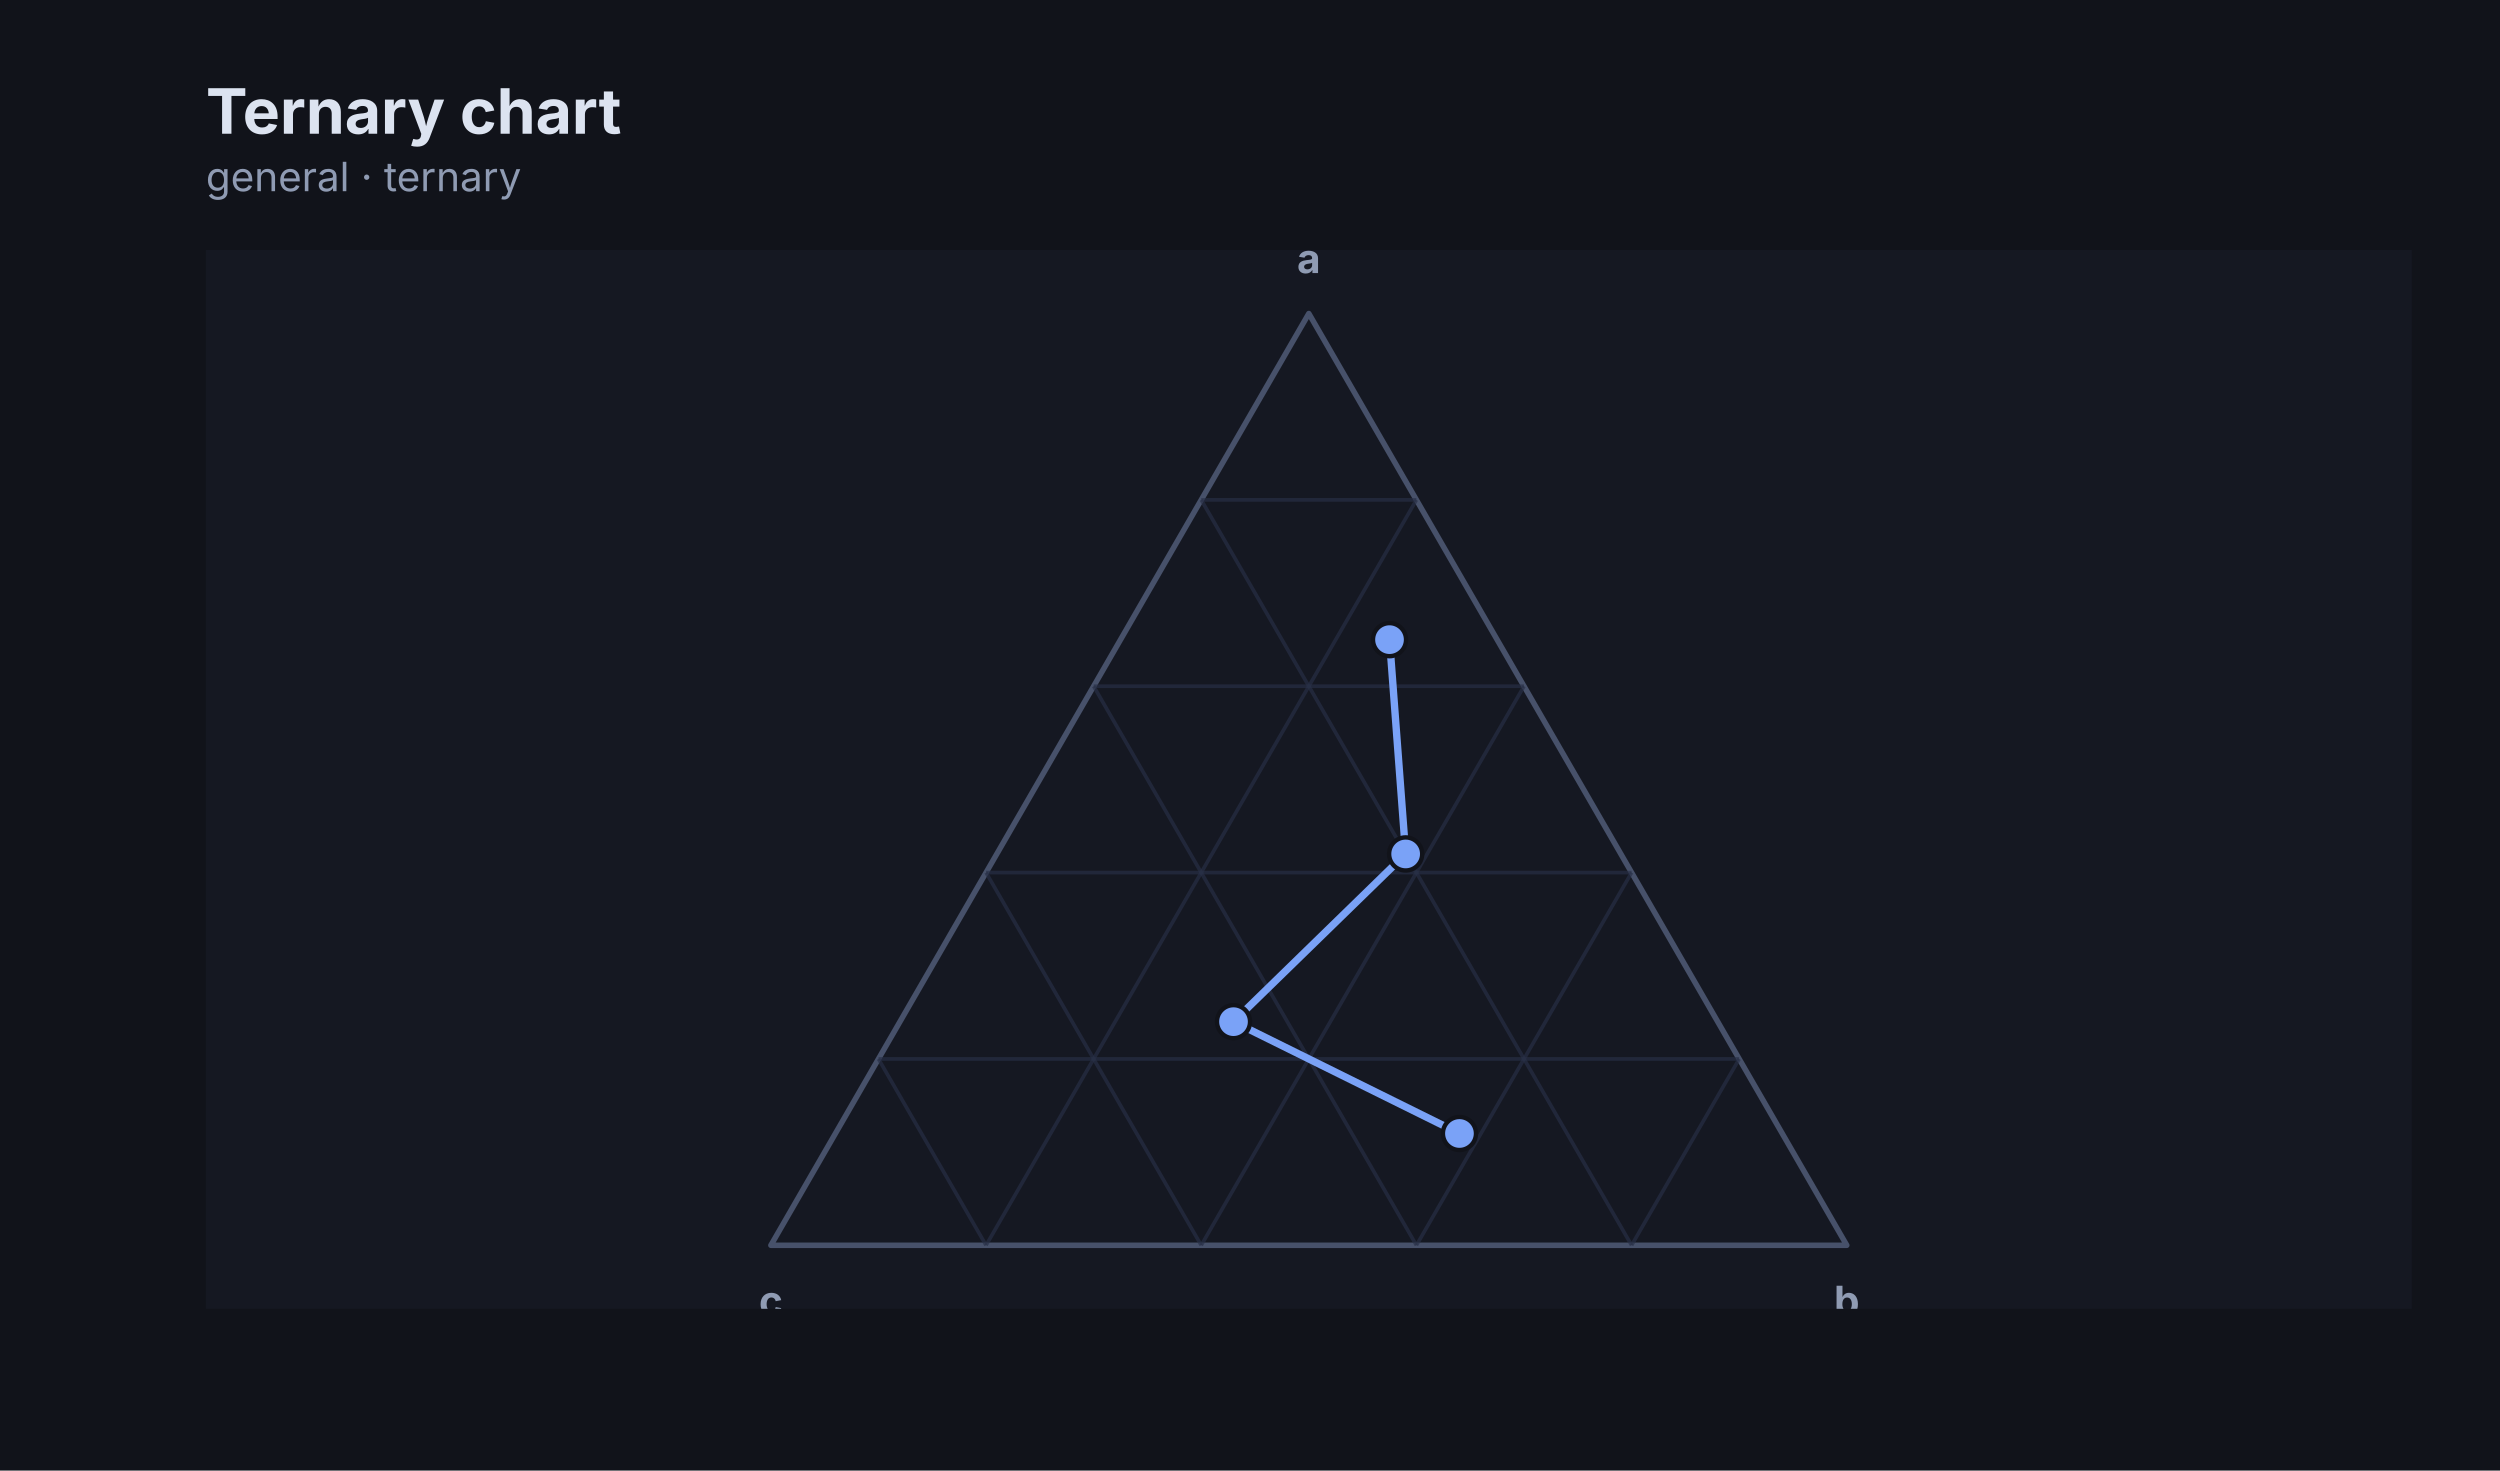
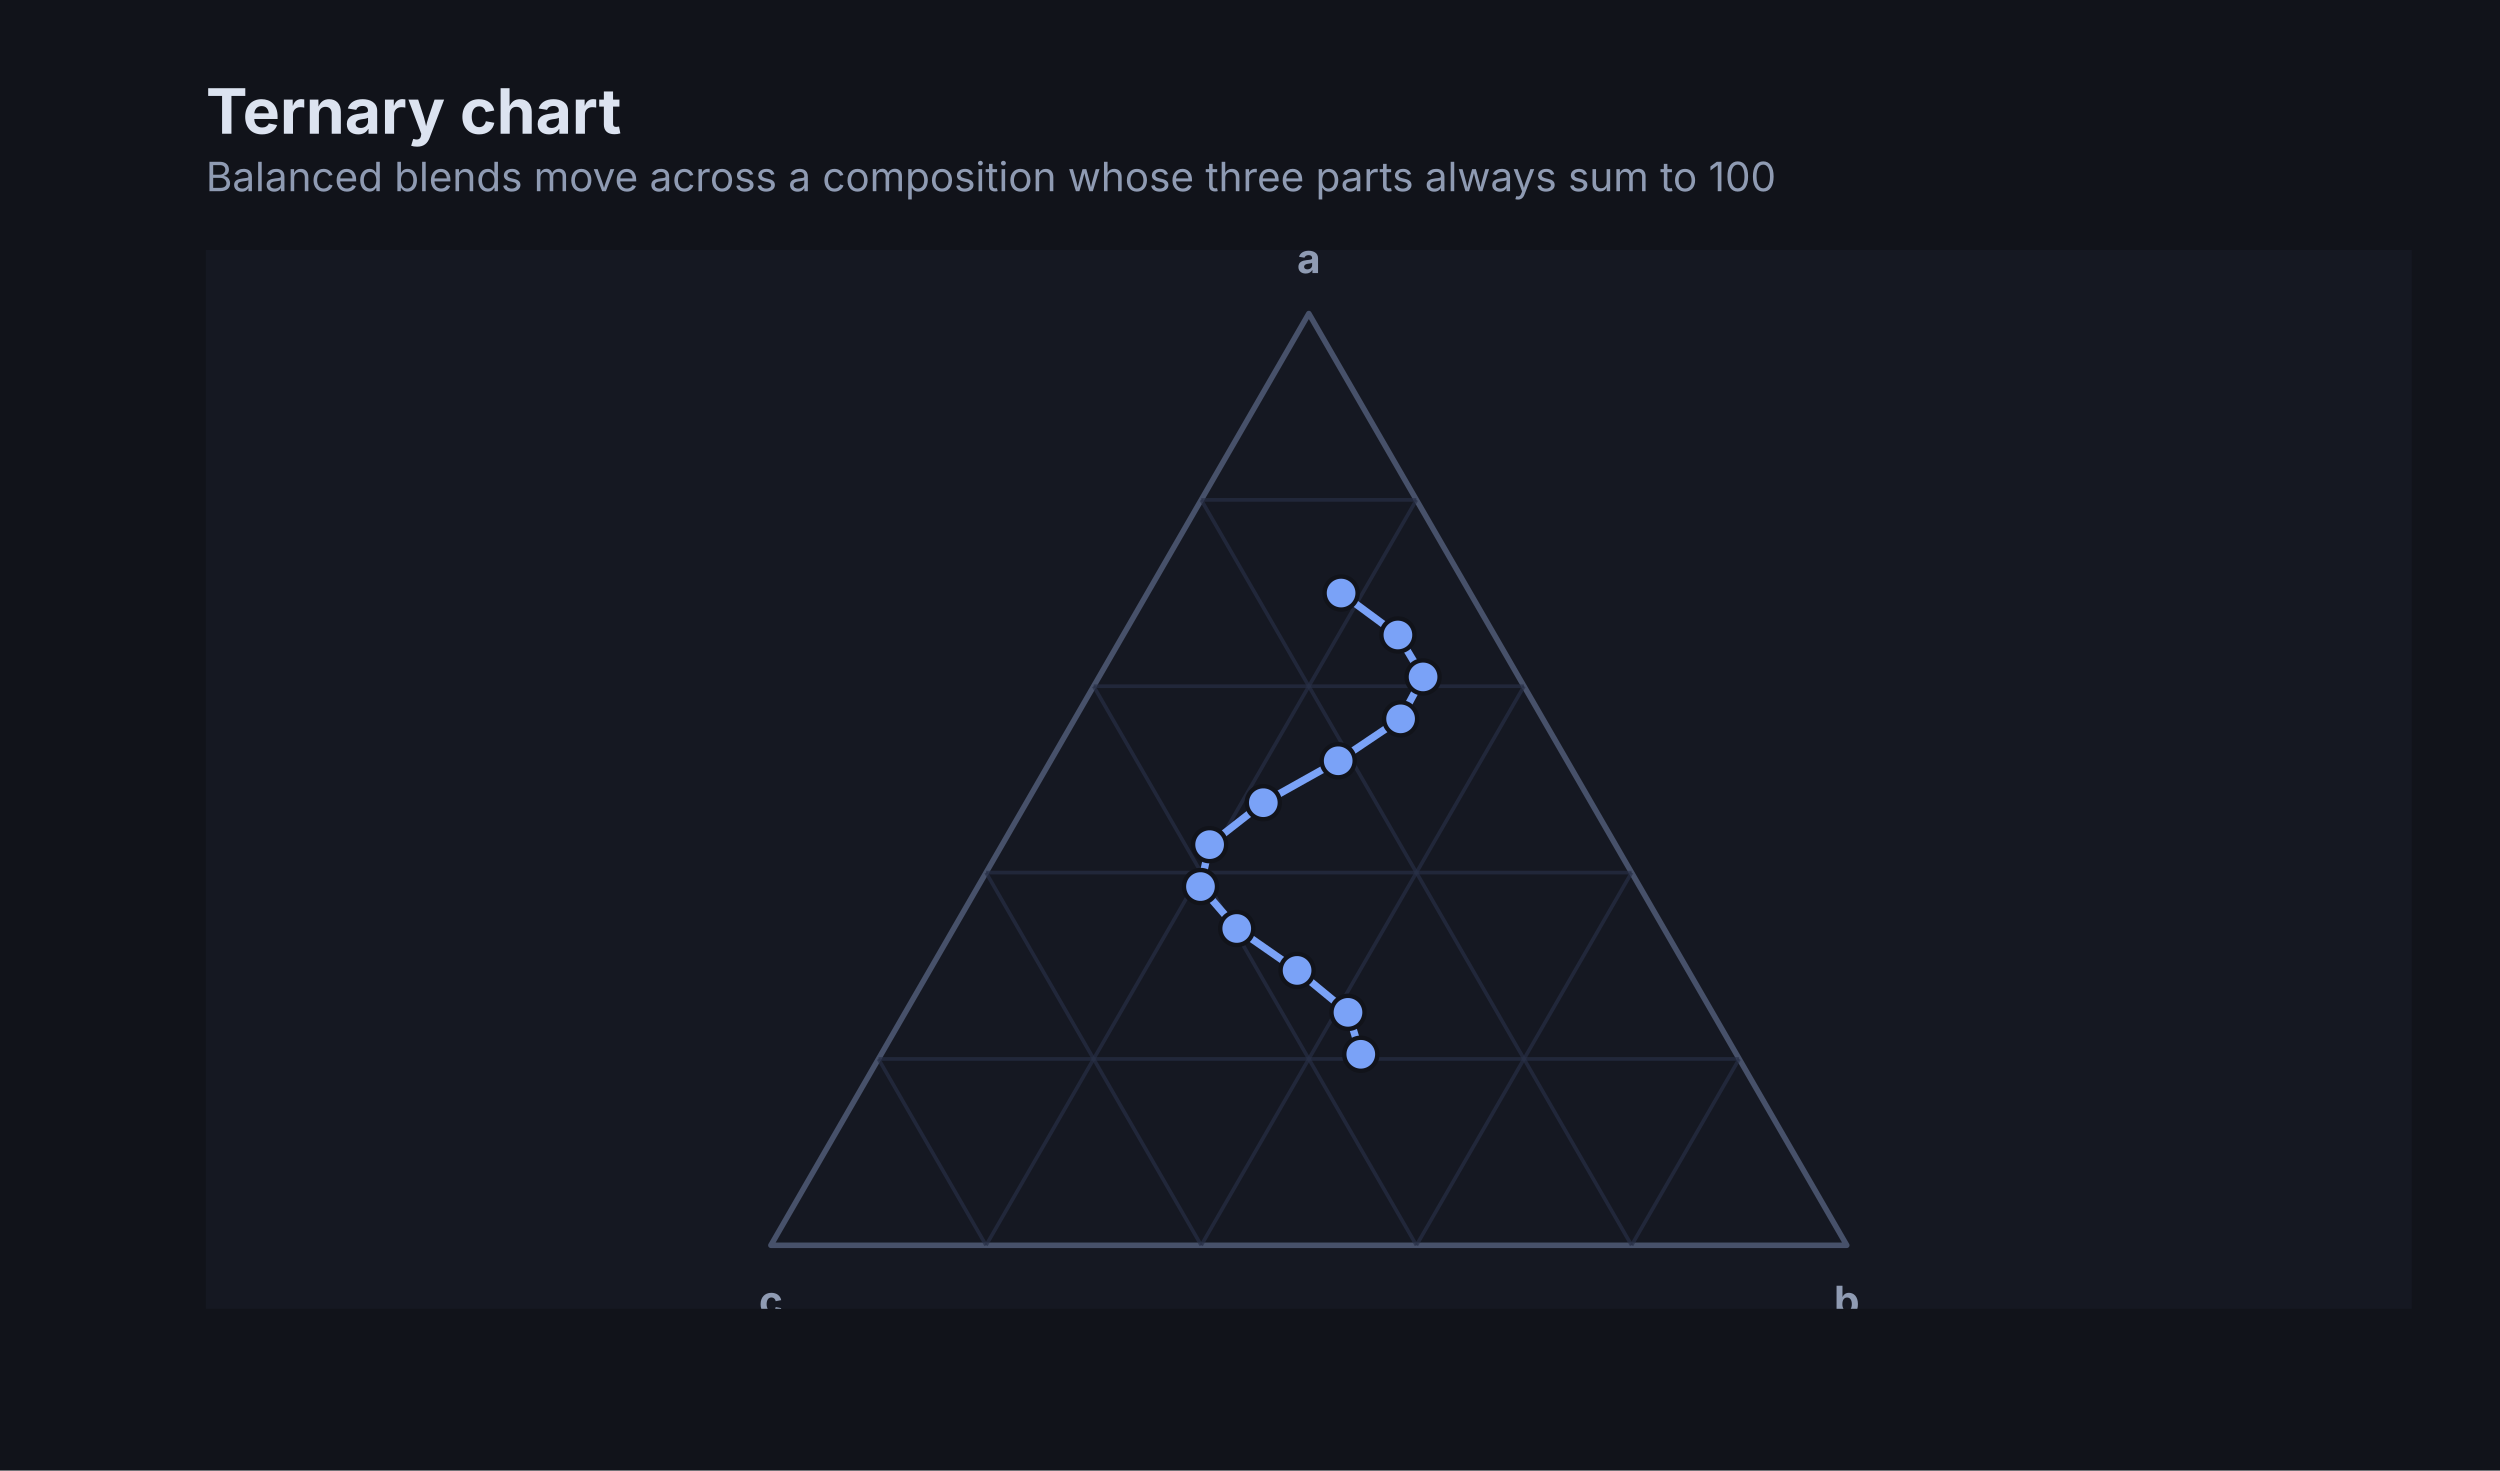
<svg xmlns="http://www.w3.org/2000/svg" width="680" height="400" viewBox="0 0 680 400" role="img" aria-labelledby="title description">
  <defs>
    <clipPath id="clip-1">
      <rect x="56" y="68" width="600" height="288" />
    </clipPath>
  </defs>
  <rect width="100%" height="100%" fill="#11131a" />
  <g data-scene-node="scene:root">
    <rect data-scene-node="chart:panel" x="56" y="68" width="600" height="288" rx="0" fill="#151822" />
    <g data-scene-node="layer-0:group" clip-path="url(#clip-1)">
      <path data-scene-node="layer-0:ternary-frame" d="M 209.676 338.72 L 502.324 338.72 L 356 85.28 Z" fill="none" stroke="#47516a" stroke-width="1.5" stroke-linejoin="round" />
      <line data-scene-node="layer-0:ternary-grid:1:0" x1="238.941" y1="288.032" x2="473.059" y2="288.032" fill="none" stroke="#293047a6" stroke-width="1" />
      <line data-scene-node="layer-0:ternary-grid:1:1" x1="268.206" y1="338.72" x2="385.265" y2="135.968" fill="none" stroke="#293047a6" stroke-width="1" />
      <line data-scene-node="layer-0:ternary-grid:1:2" x1="443.794" y1="338.72" x2="326.735" y2="135.968" fill="none" stroke="#293047a6" stroke-width="1" />
      <line data-scene-node="layer-0:ternary-grid:2:0" x1="268.206" y1="237.344" x2="443.794" y2="237.344" fill="none" stroke="#293047a6" stroke-width="1" />
      <line data-scene-node="layer-0:ternary-grid:2:1" x1="326.735" y1="338.72" x2="414.529" y2="186.656" fill="none" stroke="#293047a6" stroke-width="1" />
      <line data-scene-node="layer-0:ternary-grid:2:2" x1="385.265" y1="338.72" x2="297.471" y2="186.656" fill="none" stroke="#293047a6" stroke-width="1" />
      <line data-scene-node="layer-0:ternary-grid:3:0" x1="297.471" y1="186.656" x2="414.529" y2="186.656" fill="none" stroke="#293047a6" stroke-width="1" />
      <line data-scene-node="layer-0:ternary-grid:3:1" x1="385.265" y1="338.72" x2="443.794" y2="237.344" fill="none" stroke="#293047a6" stroke-width="1" />
      <line data-scene-node="layer-0:ternary-grid:3:2" x1="326.735" y1="338.72" x2="268.206" y2="237.344" fill="none" stroke="#293047a6" stroke-width="1" />
      <line data-scene-node="layer-0:ternary-grid:4:0" x1="326.735" y1="135.968" x2="385.265" y2="135.968" fill="none" stroke="#293047a6" stroke-width="1" />
      <line data-scene-node="layer-0:ternary-grid:4:1" x1="443.794" y1="338.72" x2="473.059" y2="288.032" fill="none" stroke="#293047a6" stroke-width="1" />
      <line data-scene-node="layer-0:ternary-grid:4:2" x1="268.206" y1="338.72" x2="238.941" y2="288.032" fill="none" stroke="#293047a6" stroke-width="1" />
-       <path data-scene-node="layer-0:ternary-line:0" d="M 377.949 173.984 L 382.338 232.275 L 335.515 277.894 L 396.971 308.307" fill="none" stroke="#7aa2f7" stroke-width="2" stroke-linecap="round" stroke-linejoin="round" />
-       <circle data-scene-node="layer-0:ternary-point:0" cx="377.949" cy="173.984" r="4.5" fill="#7aa2f7" stroke="#11131a" stroke-width="1.2" />
-       <circle data-scene-node="layer-0:ternary-point:1" cx="382.338" cy="232.275" r="4.5" fill="#7aa2f7" stroke="#11131a" stroke-width="1.2" />
-       <circle data-scene-node="layer-0:ternary-point:2" cx="335.515" cy="277.894" r="4.5" fill="#7aa2f7" stroke="#11131a" stroke-width="1.2" />
-       <circle data-scene-node="layer-0:ternary-point:3" cx="396.971" cy="308.307" r="4.5" fill="#7aa2f7" stroke="#11131a" stroke-width="1.2" />
+       <path data-scene-node="layer-0:ternary-line:0" d="M 364.779 161.312 L 380.231 172.717 L 387.079 184.122 L 380.963 195.526 L 363.989 206.931 L 343.621 218.336 L 329.018 229.741 L 326.53 241.146 L 336.393 252.55 L 352.81 263.955 L 366.652 275.36 L 370.135 286.765" fill="none" stroke="#7aa2f7" stroke-width="2" stroke-linecap="round" stroke-linejoin="round" />
+       <circle data-scene-node="layer-0:ternary-point:0" cx="364.779" cy="161.312" r="4.5" fill="#7aa2f7" stroke="#11131a" stroke-width="1.2" />
+       <circle data-scene-node="layer-0:ternary-point:1" cx="380.231" cy="172.717" r="4.5" fill="#7aa2f7" stroke="#11131a" stroke-width="1.2" />
+       <circle data-scene-node="layer-0:ternary-point:2" cx="387.079" cy="184.122" r="4.5" fill="#7aa2f7" stroke="#11131a" stroke-width="1.2" />
+       <circle data-scene-node="layer-0:ternary-point:3" cx="380.963" cy="195.526" r="4.5" fill="#7aa2f7" stroke="#11131a" stroke-width="1.2" />
+       <circle data-scene-node="layer-0:ternary-point:4" cx="363.989" cy="206.931" r="4.5" fill="#7aa2f7" stroke="#11131a" stroke-width="1.2" />
+       <circle data-scene-node="layer-0:ternary-point:5" cx="343.621" cy="218.336" r="4.5" fill="#7aa2f7" stroke="#11131a" stroke-width="1.2" />
+       <circle data-scene-node="layer-0:ternary-point:6" cx="329.018" cy="229.741" r="4.5" fill="#7aa2f7" stroke="#11131a" stroke-width="1.2" />
+       <circle data-scene-node="layer-0:ternary-point:7" cx="326.53" cy="241.146" r="4.5" fill="#7aa2f7" stroke="#11131a" stroke-width="1.2" />
+       <circle data-scene-node="layer-0:ternary-point:8" cx="336.393" cy="252.55" r="4.5" fill="#7aa2f7" stroke="#11131a" stroke-width="1.2" />
+       <circle data-scene-node="layer-0:ternary-point:9" cx="352.81" cy="263.955" r="4.5" fill="#7aa2f7" stroke="#11131a" stroke-width="1.2" />
+       <circle data-scene-node="layer-0:ternary-point:10" cx="366.652" cy="275.36" r="4.5" fill="#7aa2f7" stroke="#11131a" stroke-width="1.2" />
+       <circle data-scene-node="layer-0:ternary-point:11" cx="370.135" cy="286.765" r="4.5" fill="#7aa2f7" stroke="#11131a" stroke-width="1.2" />
      <text data-scene-node="layer-0:ternary-label:0" x="356" y="70.28" fill="#8f9bb3" font-family="Inter, ui-sans-serif, system-ui, -apple-system, BlinkMacSystemFont, &quot;Segoe UI&quot;, sans-serif" font-size="11" font-weight="700" text-anchor="middle" dominant-baseline="central">a</text>
      <text data-scene-node="layer-0:ternary-label:1" x="502.324" y="353.72" fill="#8f9bb3" font-family="Inter, ui-sans-serif, system-ui, -apple-system, BlinkMacSystemFont, &quot;Segoe UI&quot;, sans-serif" font-size="11" font-weight="700" text-anchor="middle" dominant-baseline="central">b</text>
      <text data-scene-node="layer-0:ternary-label:2" x="209.676" y="353.72" fill="#8f9bb3" font-family="Inter, ui-sans-serif, system-ui, -apple-system, BlinkMacSystemFont, &quot;Segoe UI&quot;, sans-serif" font-size="11" font-weight="700" text-anchor="middle" dominant-baseline="central">c</text>
    </g>
    <text data-scene-node="chart:title" x="56" y="24" fill="#dce3f0" font-family="Inter, ui-sans-serif, system-ui, -apple-system, BlinkMacSystemFont, &quot;Segoe UI&quot;, sans-serif" font-size="17" font-weight="700" text-anchor="start" dominant-baseline="text-before-edge">Ternary chart</text>
-     <text data-scene-node="chart:subtitle" x="56" y="44" fill="#8f9bb3" font-family="Inter, ui-sans-serif, system-ui, -apple-system, BlinkMacSystemFont, &quot;Segoe UI&quot;, sans-serif" font-size="11" font-weight="400" text-anchor="start" dominant-baseline="text-before-edge">general · ternary</text>
+     <text data-scene-node="chart:subtitle" x="56" y="44" fill="#8f9bb3" font-family="Inter, ui-sans-serif, system-ui, -apple-system, BlinkMacSystemFont, &quot;Segoe UI&quot;, sans-serif" font-size="11" font-weight="400" text-anchor="start" dominant-baseline="text-before-edge">Balanced blends move across a composition whose three parts always sum to 100</text>
  </g>
</svg>
